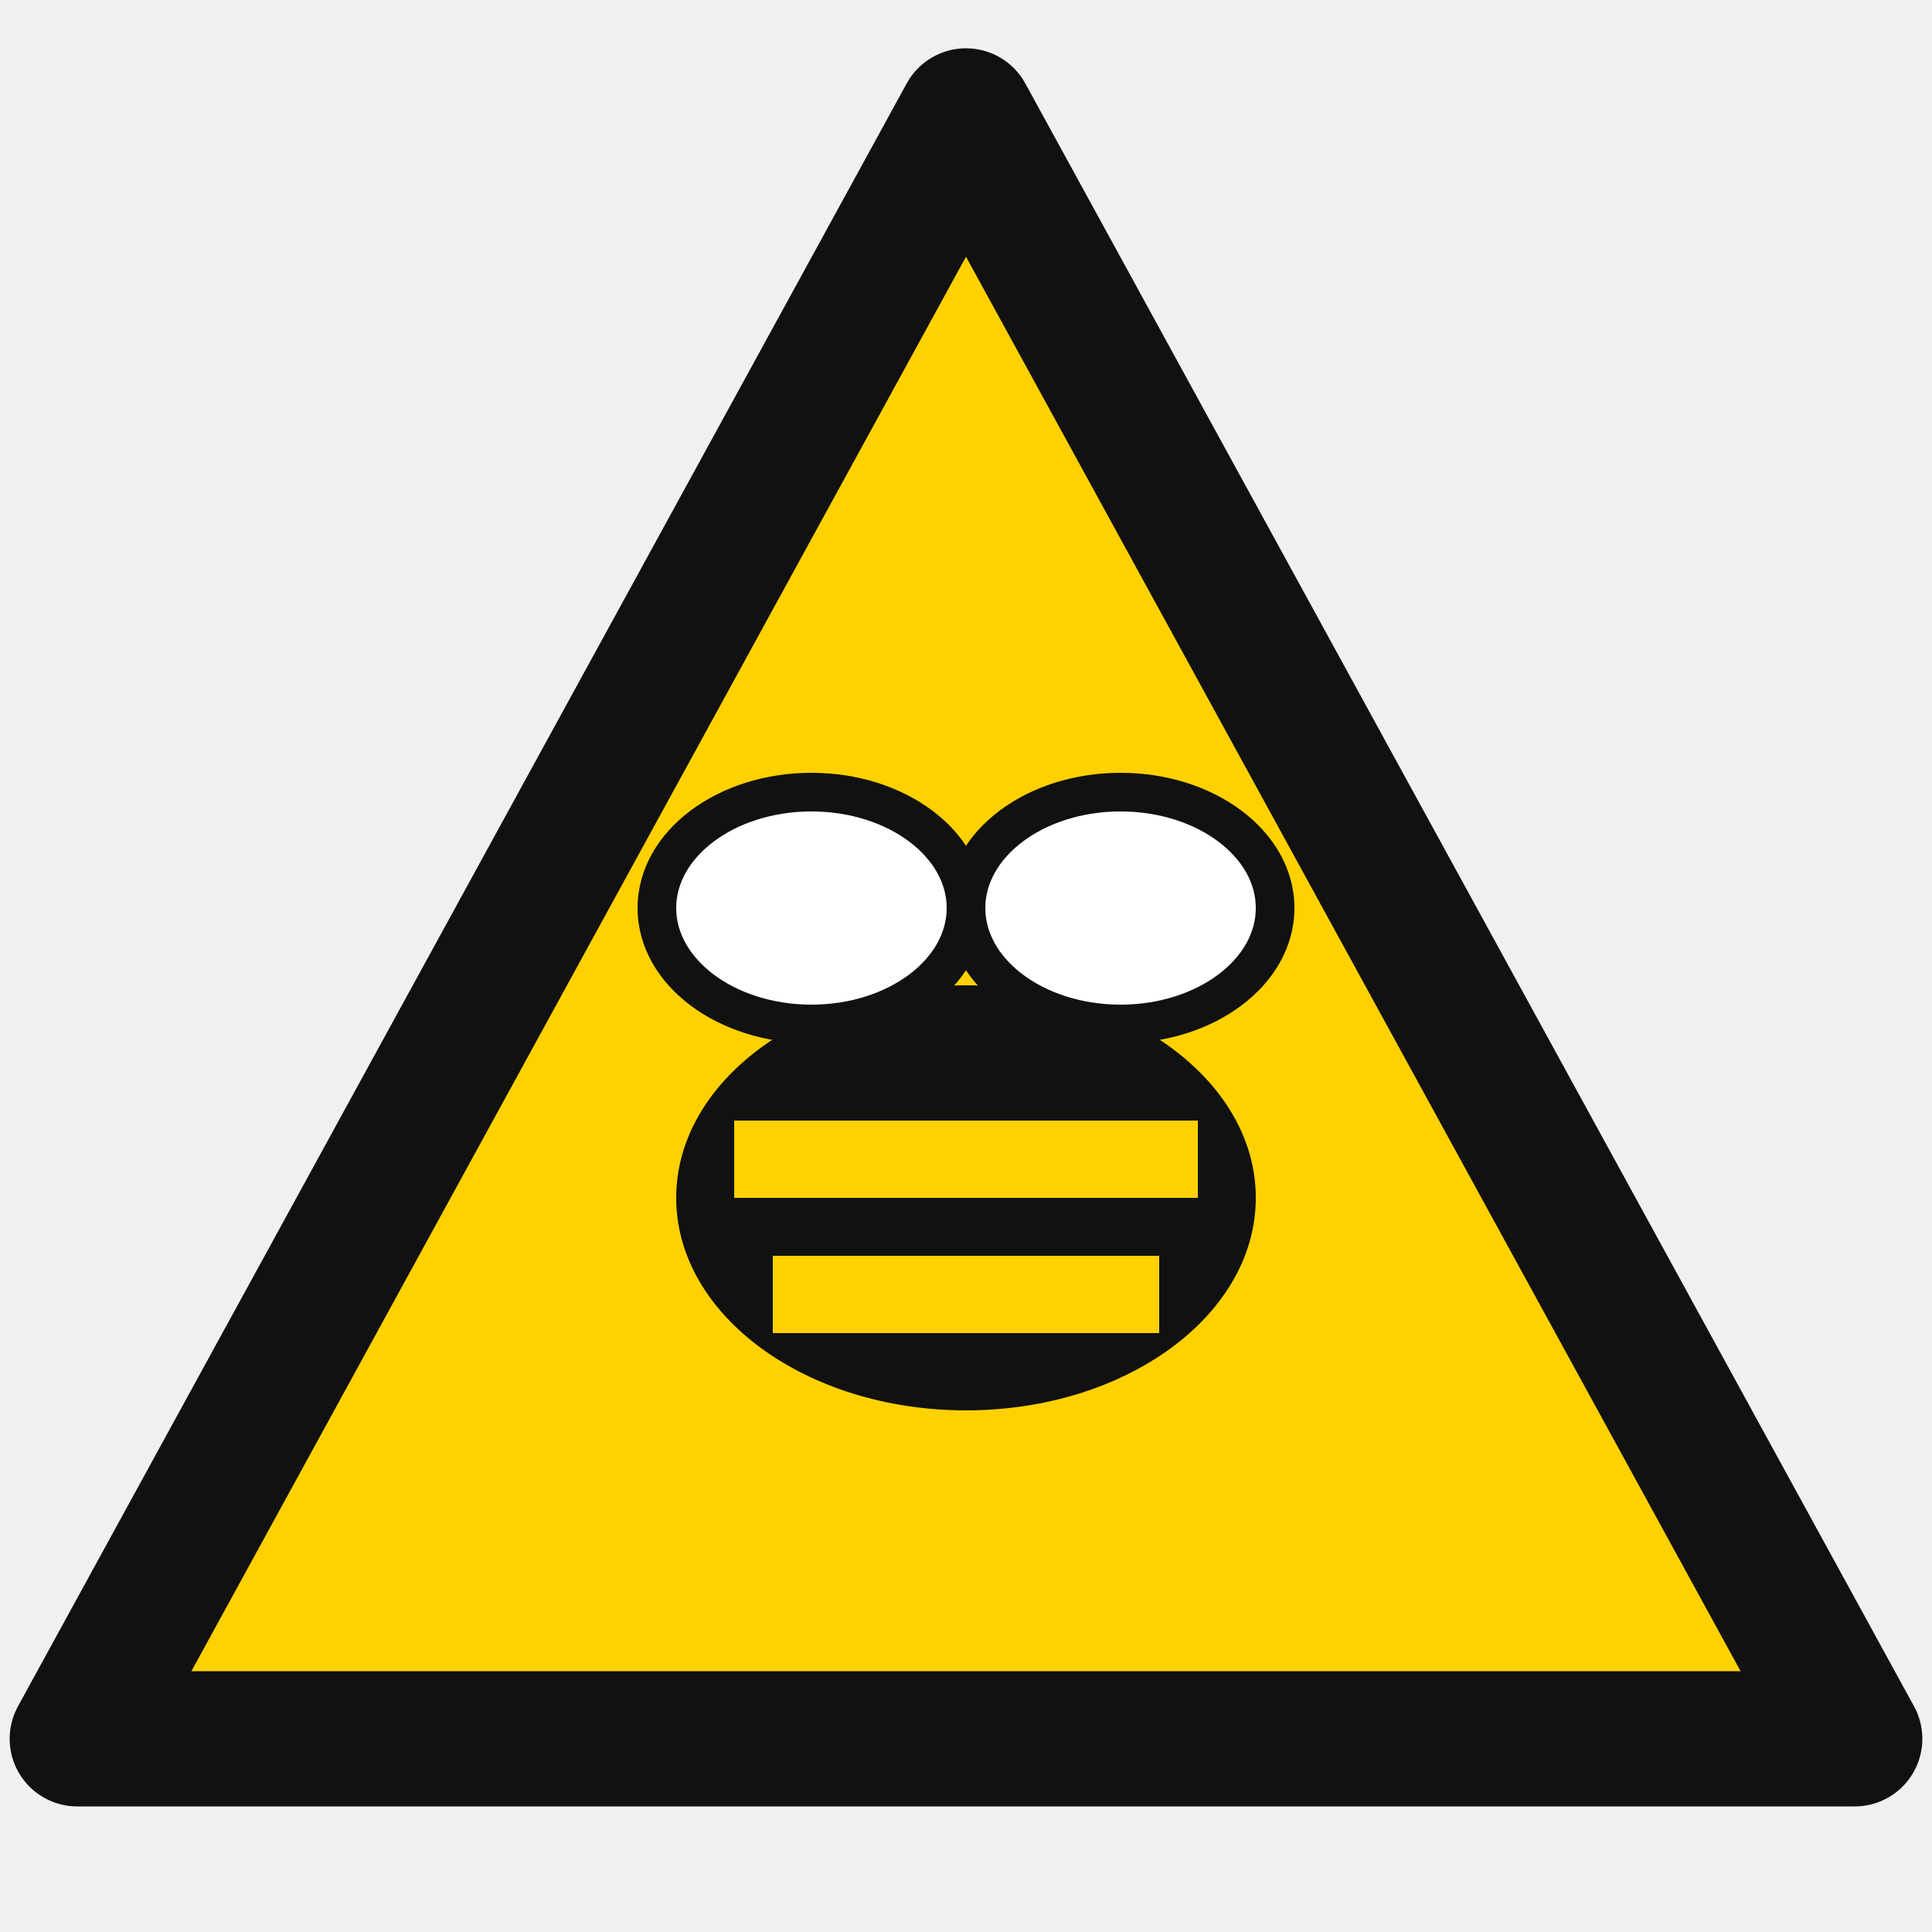
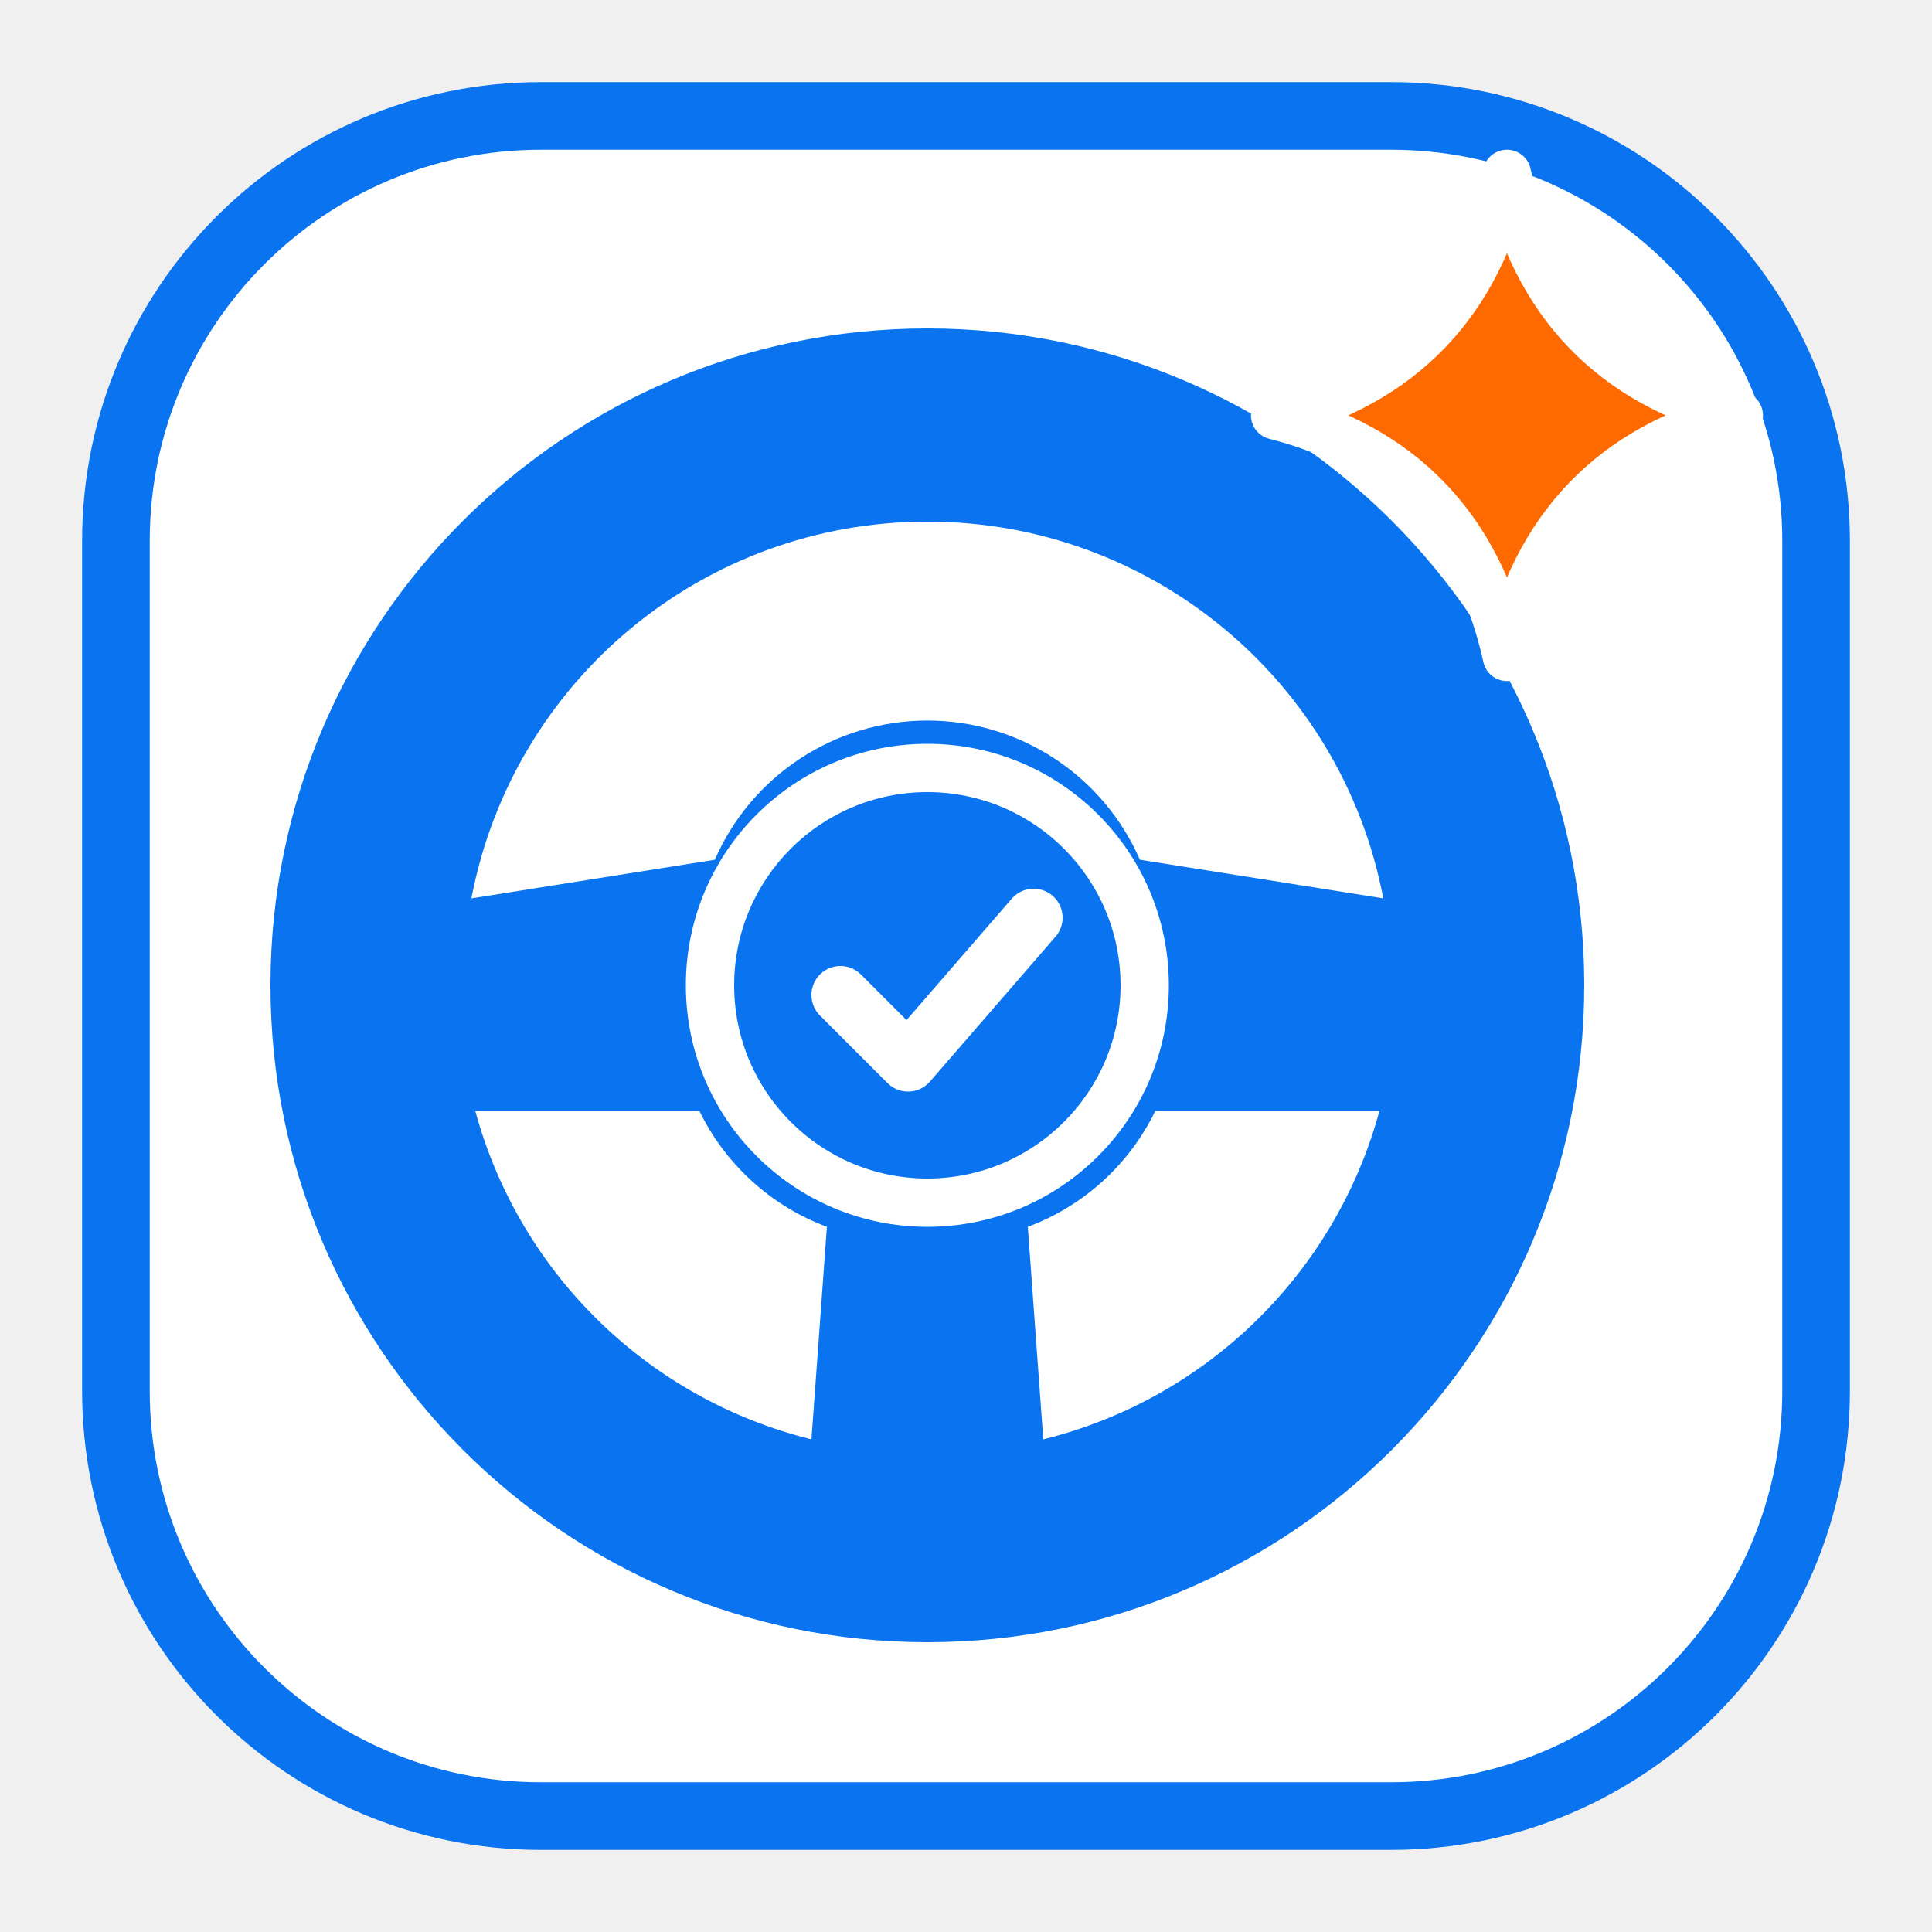
<svg xmlns="http://www.w3.org/2000/svg" viewBox="0 0 100 100">
-   <path d="M50 6 96 90H4z" fill="#FFD100" stroke="#111" stroke-width="7" stroke-linejoin="round" />
-   <ellipse cx="50" cy="62" rx="15" ry="11" fill="#111" />
-   <path d="M38 60h24M40 67h20" stroke="#FFD100" stroke-width="4" />
-   <ellipse cx="42" cy="47" rx="8" ry="6" fill="#fff" stroke="#111" stroke-width="2" />
-   <ellipse cx="58" cy="47" rx="8" ry="6" fill="#fff" stroke="#111" stroke-width="2" />
+   <rect x="6" y="6" width="88" height="88" rx="22" fill="#fff" stroke="#0A74F0" stroke-width="3.5" />
+   <g fill="#0A74F0">
+     <path fill-rule="evenodd" d="M48 17a34 34 0 1 1 0 68a34 34 0 1 1 0-68zm0 10a24 24 0 0 0-23.6 19.5L37 44.5a12 12 0 0 1 22 0l12.6 2A24 24 0 0 0 48 27zM24.6 57.5a24 24 0 0 0 17.4 17l.8-11a12 12 0 0 1-6.6-6zm46.8 0-11.6 0a12 12 0 0 1-6.6 6l.8 11a24 24 0 0 0 17.4-17z" />
+   </g>
+   <circle cx="48" cy="51" r="12.5" fill="#fff" />
+   <circle cx="48" cy="51" r="10" fill="#0A74F0" />
+   <path d="M43.5 51.5l3.5 3.5 6.5-7.5" fill="none" stroke="#fff" stroke-width="3" stroke-linecap="round" stroke-linejoin="round" />
+   <path d="M78 9q2.2 10 12 12.5q-9.8 2.5-12 12.5q-2.2-10-12-12.5q9.8-2.5 12-12.5z" fill="#FF6A00" stroke="#fff" stroke-width="2.5" stroke-linejoin="round" />
</svg>
